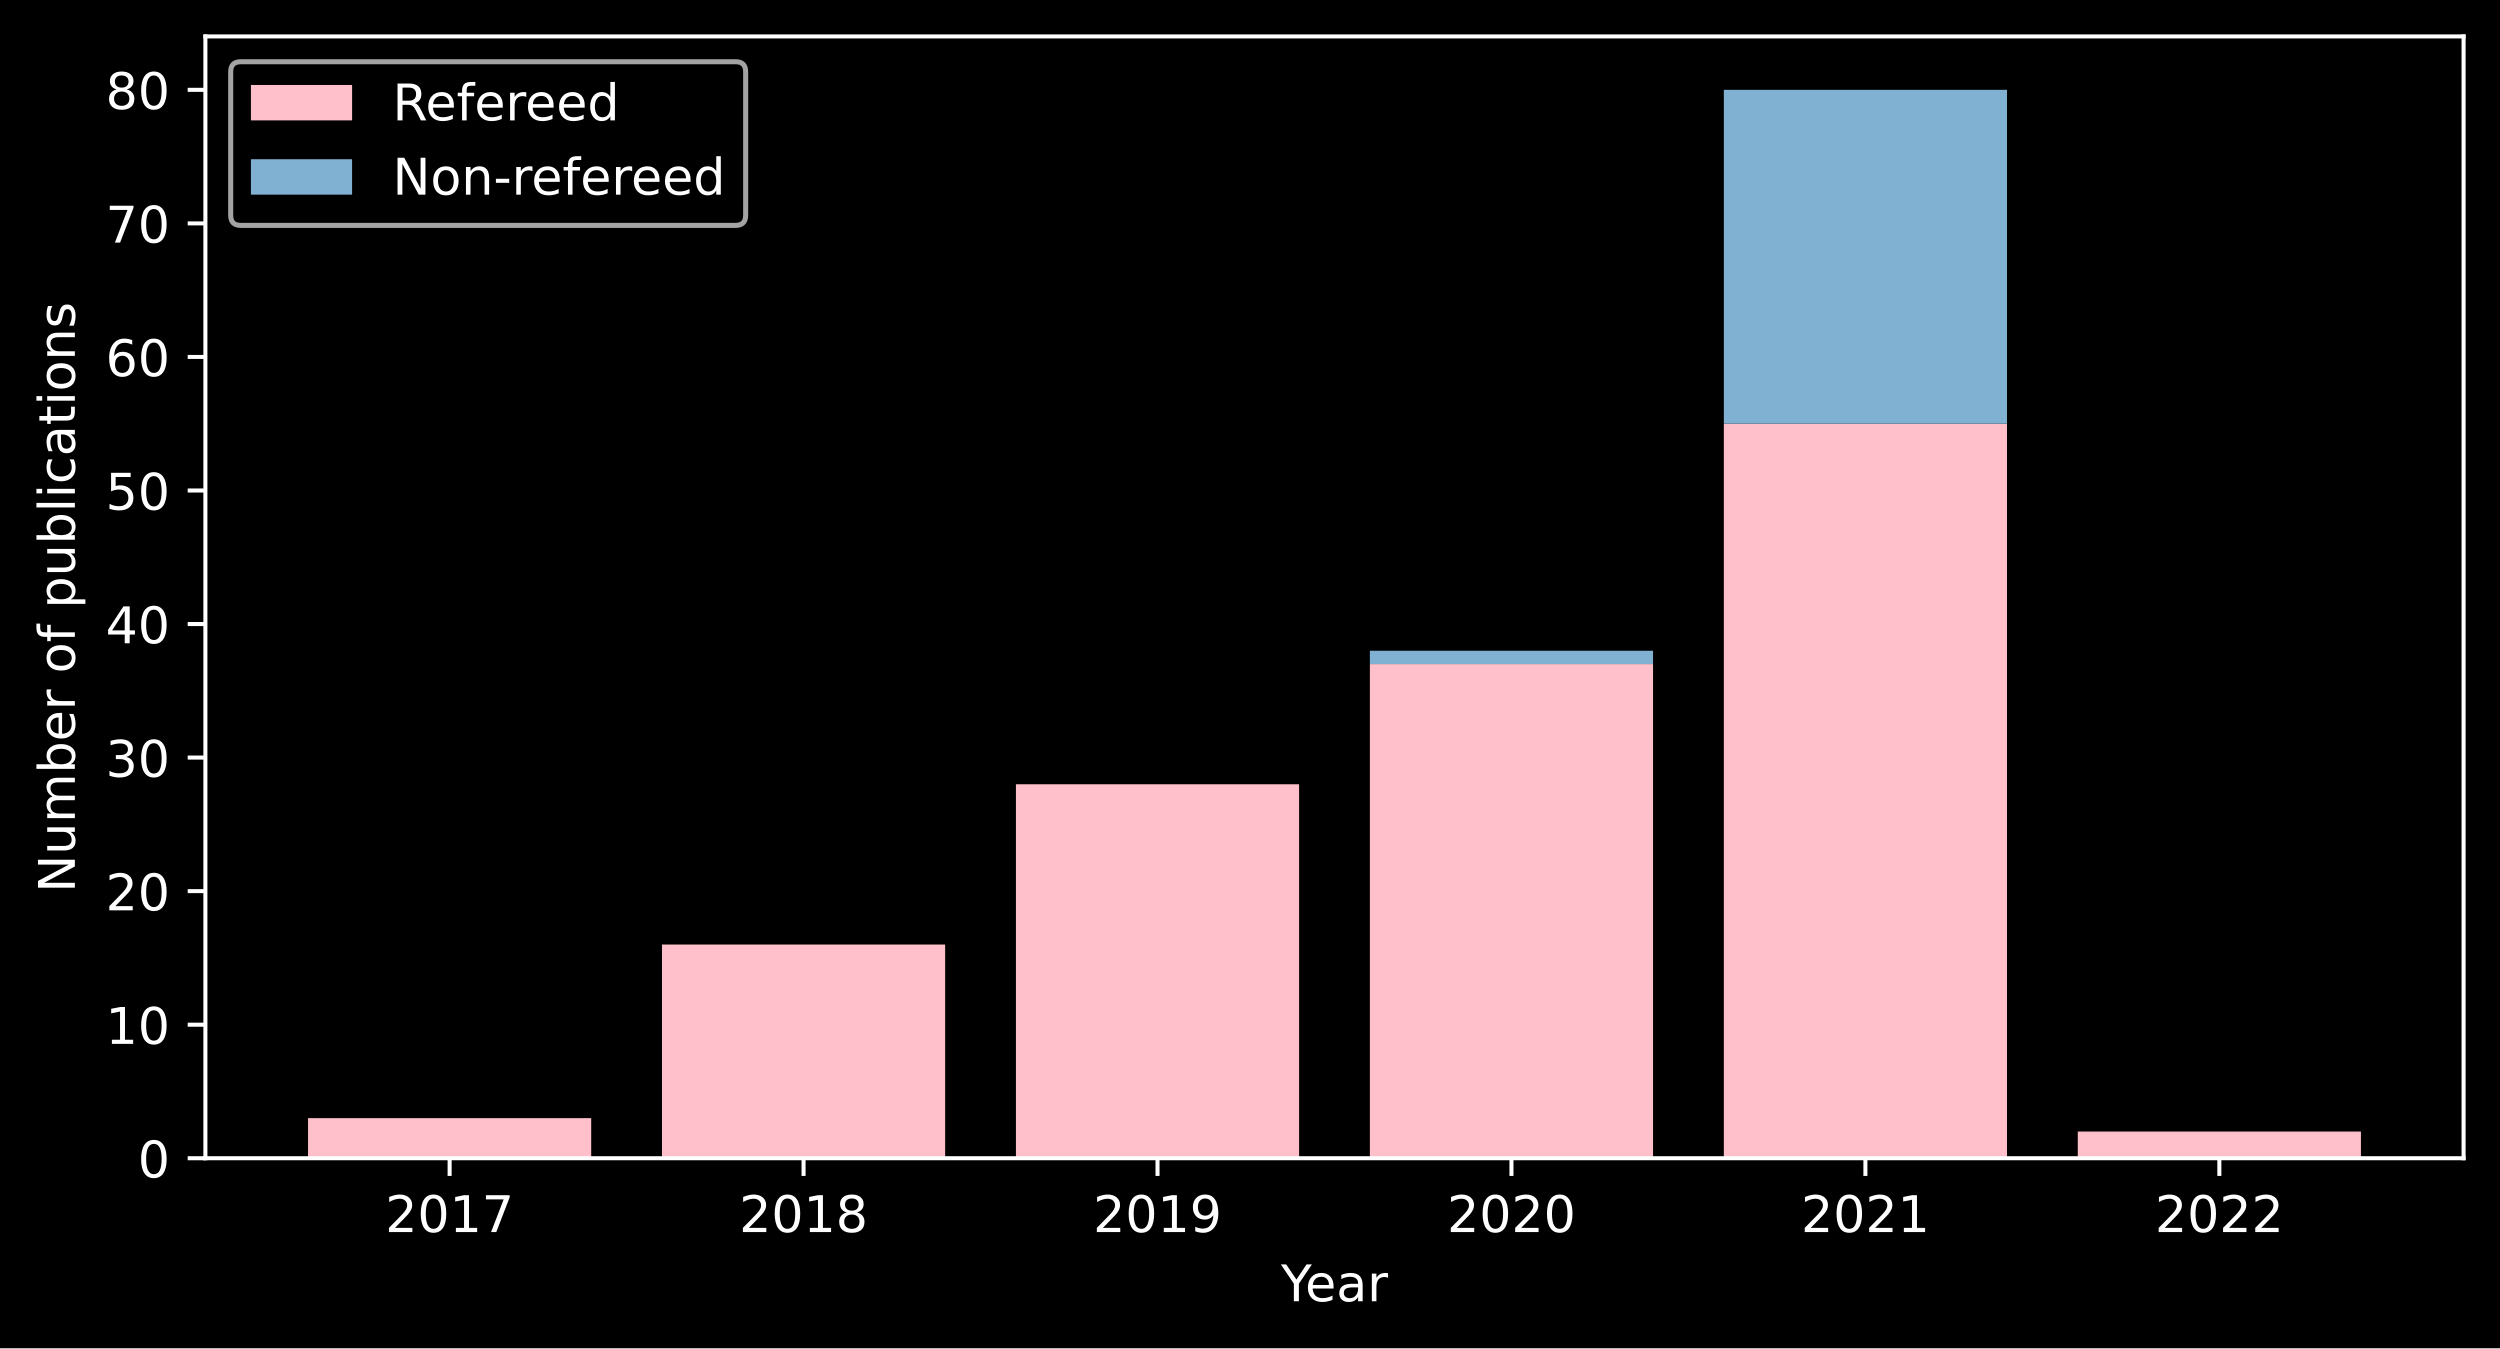
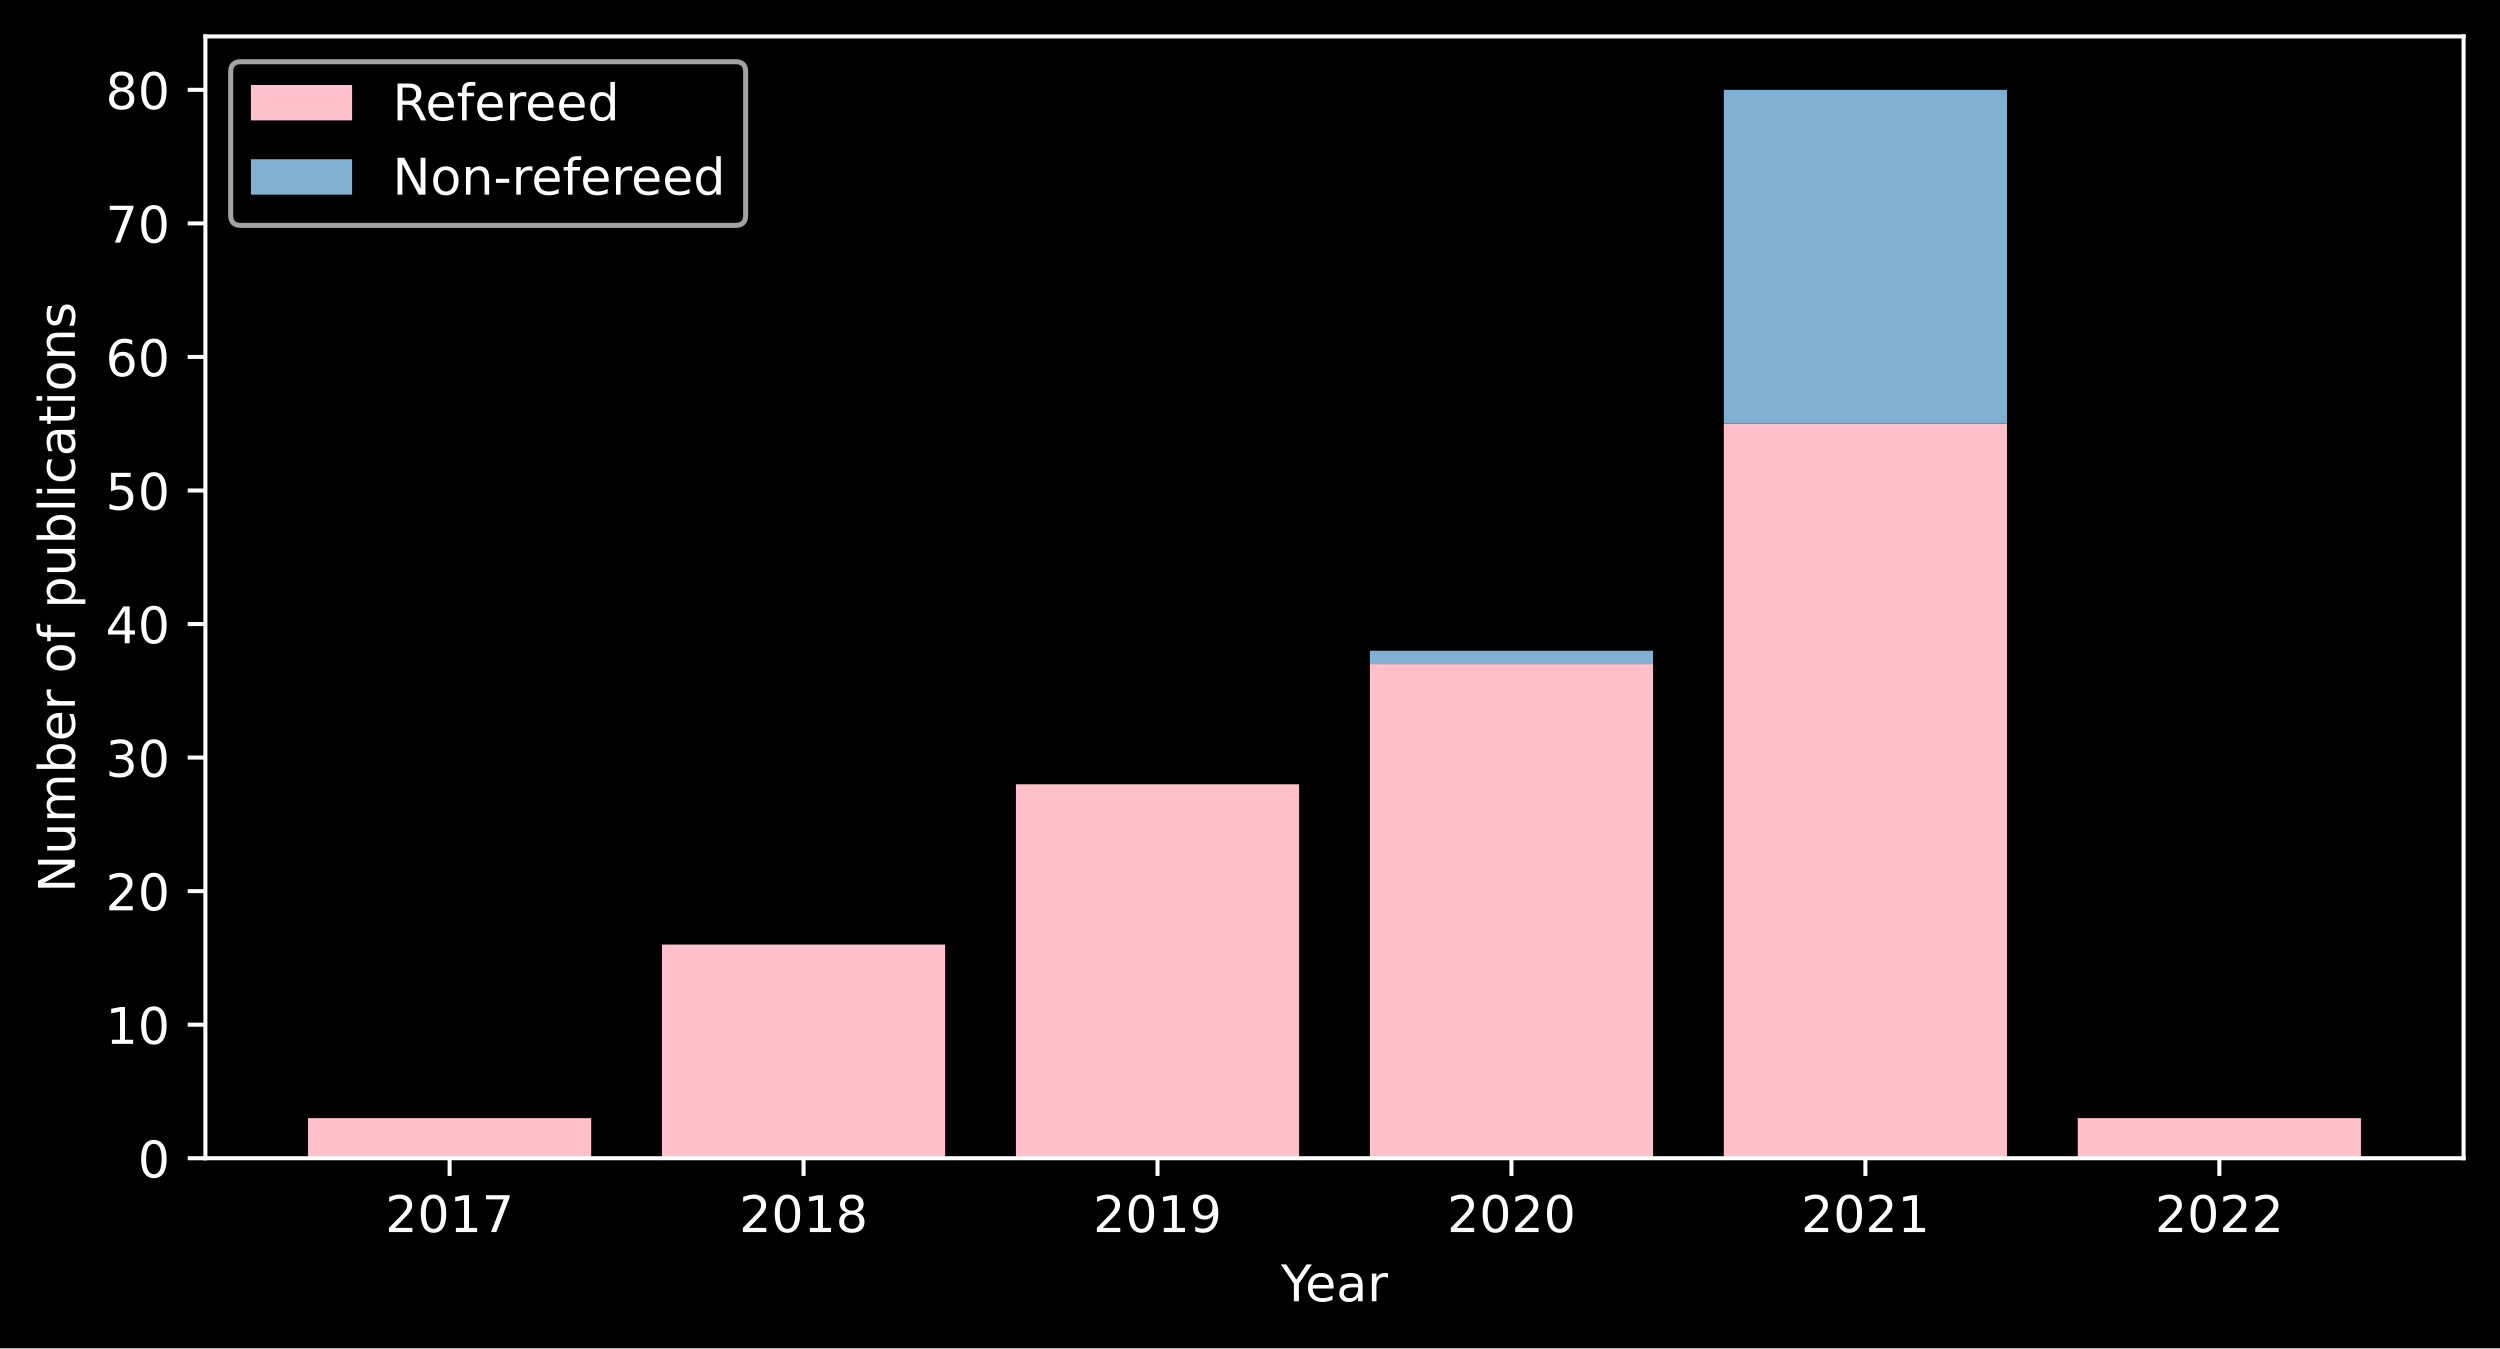
<svg xmlns="http://www.w3.org/2000/svg" xmlns:xlink="http://www.w3.org/1999/xlink" width="494.203pt" height="266.516pt" viewBox="0 0 494.203 266.516" version="1.1">
  <defs>
    <style type="text/css">*{stroke-linejoin: round; stroke-linecap: butt}</style>
  </defs>
  <g id="figure_1">
    <g id="patch_1">
      <path d="M 0 266.516  L 494.203 266.516  L 494.203 0  L 0 0  z " />
    </g>
    <g id="axes_1">
      <g id="patch_2">
        <path d="M 40.603 228.96  L 487.003 228.96  L 487.003 7.2  L 40.603 7.2  z " />
      </g>
      <g id="patch_3">
-         <path d="M 410.737 228.96  L 466.712 228.96  L 466.712 223.68  L 410.737 223.68  z " clip-path="url(#pdc429ec37b)" style="fill: #ffc0cb" />
+         <path d="M 410.737 228.96  L 466.712 228.96  L 466.712 221.04  L 410.737 221.04  z " clip-path="url(#p9c42fd7d3b)" style="fill: #ffc0cb" />
      </g>
      <g id="patch_4">
-         <path d="M 340.769 228.96  L 396.744 228.96  L 396.744 83.76  L 340.769 83.76  z " clip-path="url(#pdc429ec37b)" style="fill: #ffc0cb" />
+         <path d="M 340.769 228.96  L 396.744 228.96  L 396.744 83.76  L 340.769 83.76  z " clip-path="url(#p9c42fd7d3b)" style="fill: #ffc0cb" />
      </g>
      <g id="patch_5">
-         <path d="M 270.8 228.96  L 326.775 228.96  L 326.775 131.28  L 270.8 131.28  z " clip-path="url(#pdc429ec37b)" style="fill: #ffc0cb" />
+         <path d="M 270.8 228.96  L 326.775 228.96  L 326.775 131.28  L 270.8 131.28  z " clip-path="url(#p9c42fd7d3b)" style="fill: #ffc0cb" />
      </g>
      <g id="patch_6">
-         <path d="M 200.831 228.96  L 256.806 228.96  L 256.806 155.04  L 200.831 155.04  z " clip-path="url(#pdc429ec37b)" style="fill: #ffc0cb" />
+         <path d="M 200.831 228.96  L 256.806 228.96  L 256.806 155.04  L 200.831 155.04  z " clip-path="url(#p9c42fd7d3b)" style="fill: #ffc0cb" />
      </g>
      <g id="patch_7">
-         <path d="M 130.863 228.96  L 186.838 228.96  L 186.838 186.72  L 130.863 186.72  z " clip-path="url(#pdc429ec37b)" style="fill: #ffc0cb" />
+         <path d="M 130.863 228.96  L 186.838 228.96  L 186.838 186.72  L 130.863 186.72  z " clip-path="url(#p9c42fd7d3b)" style="fill: #ffc0cb" />
      </g>
      <g id="patch_8">
-         <path d="M 60.894 228.96  L 116.869 228.96  L 116.869 221.04  L 60.894 221.04  z " clip-path="url(#pdc429ec37b)" style="fill: #ffc0cb" />
+         <path d="M 60.894 228.96  L 116.869 228.96  L 116.869 221.04  L 60.894 221.04  z " clip-path="url(#p9c42fd7d3b)" style="fill: #ffc0cb" />
      </g>
      <g id="patch_9">
-         <path d="M 410.737 223.68  L 466.712 223.68  L 466.712 223.68  L 410.737 223.68  z " clip-path="url(#pdc429ec37b)" style="fill: #81b1d2" />
+         <path d="M 410.737 221.04  L 466.712 221.04  L 466.712 221.04  L 410.737 221.04  z " clip-path="url(#p9c42fd7d3b)" style="fill: #81b1d2" />
      </g>
      <g id="patch_10">
-         <path d="M 340.769 83.76  L 396.744 83.76  L 396.744 17.76  L 340.769 17.76  z " clip-path="url(#pdc429ec37b)" style="fill: #81b1d2" />
+         <path d="M 340.769 83.76  L 396.744 83.76  L 396.744 17.76  L 340.769 17.76  z " clip-path="url(#p9c42fd7d3b)" style="fill: #81b1d2" />
      </g>
      <g id="patch_11">
-         <path d="M 270.8 131.28  L 326.775 131.28  L 326.775 128.64  L 270.8 128.64  z " clip-path="url(#pdc429ec37b)" style="fill: #81b1d2" />
+         <path d="M 270.8 131.28  L 326.775 131.28  L 326.775 128.64  L 270.8 128.64  z " clip-path="url(#p9c42fd7d3b)" style="fill: #81b1d2" />
      </g>
      <g id="patch_12">
-         <path d="M 200.831 155.04  L 256.806 155.04  L 256.806 155.04  L 200.831 155.04  z " clip-path="url(#pdc429ec37b)" style="fill: #81b1d2" />
+         <path d="M 200.831 155.04  L 256.806 155.04  L 256.806 155.04  L 200.831 155.04  z " clip-path="url(#p9c42fd7d3b)" style="fill: #81b1d2" />
      </g>
      <g id="patch_13">
-         <path d="M 130.863 186.72  L 186.838 186.72  L 186.838 186.72  L 130.863 186.72  z " clip-path="url(#pdc429ec37b)" style="fill: #81b1d2" />
+         <path d="M 130.863 186.72  L 186.838 186.72  L 186.838 186.72  L 130.863 186.72  z " clip-path="url(#p9c42fd7d3b)" style="fill: #81b1d2" />
      </g>
      <g id="patch_14">
-         <path d="M 60.894 221.04  L 116.869 221.04  L 116.869 221.04  L 60.894 221.04  z " clip-path="url(#pdc429ec37b)" style="fill: #81b1d2" />
+         <path d="M 60.894 221.04  L 116.869 221.04  L 116.869 221.04  L 60.894 221.04  z " clip-path="url(#p9c42fd7d3b)" style="fill: #81b1d2" />
      </g>
      <g id="matplotlib.axis_1">
        <g id="xtick_1">
          <g id="line2d_1">
            <defs>
-               <path id="m8b65ec7fc5" d="M 0 0  L 0 3.5  " style="stroke: #ffffff; stroke-width: 0.8" />
-             </defs>
-             <g>
-               <use xlink:href="#m8b65ec7fc5" x="438.725" y="228.96" style="fill: #ffffff; stroke: #ffffff; stroke-width: 0.8" />
+               <path id="mc665f5faca" d="M 0 0  L 0 3.5  " style="stroke: #ffffff; stroke-width: 0.8" />
+             </defs>
+             <g>
+               <use xlink:href="#mc665f5faca" x="438.725" y="228.96" style="fill: #ffffff; stroke: #ffffff; stroke-width: 0.8" />
            </g>
          </g>
          <g id="text_1">
            <g style="fill: #ffffff" transform="translate(425.9998 243.5584)scale(0.1 -0.1)">
              <defs>
                <path id="DejaVuSans-32" d="M 1228 531  L 3431 531  L 3431 0  L 469 0  L 469 531  Q 828 903 1448 1529  Q 2069 2156 2228 2338  Q 2531 2678 2651 2914  Q 2772 3150 2772 3378  Q 2772 3750 2511 3984  Q 2250 4219 1831 4219  Q 1534 4219 1204 4116  Q 875 4013 500 3803  L 500 4441  Q 881 4594 1212 4672  Q 1544 4750 1819 4750  Q 2544 4750 2975 4387  Q 3406 4025 3406 3419  Q 3406 3131 3298 2873  Q 3191 2616 2906 2266  Q 2828 2175 2409 1742  Q 1991 1309 1228 531  z " transform="scale(0.015625)" />
                <path id="DejaVuSans-30" d="M 2034 4250  Q 1547 4250 1301 3770  Q 1056 3291 1056 2328  Q 1056 1369 1301 889  Q 1547 409 2034 409  Q 2525 409 2770 889  Q 3016 1369 3016 2328  Q 3016 3291 2770 3770  Q 2525 4250 2034 4250  z M 2034 4750  Q 2819 4750 3233 4129  Q 3647 3509 3647 2328  Q 3647 1150 3233 529  Q 2819 -91 2034 -91  Q 1250 -91 836 529  Q 422 1150 422 2328  Q 422 3509 836 4129  Q 1250 4750 2034 4750  z " transform="scale(0.015625)" />
              </defs>
              <use xlink:href="#DejaVuSans-32" />
              <use xlink:href="#DejaVuSans-30" x="63.623" />
              <use xlink:href="#DejaVuSans-32" x="127.246" />
              <use xlink:href="#DejaVuSans-32" x="190.869" />
            </g>
          </g>
        </g>
        <g id="xtick_2">
          <g id="line2d_2">
            <g>
-               <use xlink:href="#m8b65ec7fc5" x="368.756" y="228.96" style="fill: #ffffff; stroke: #ffffff; stroke-width: 0.8" />
+               <use xlink:href="#mc665f5faca" x="368.756" y="228.96" style="fill: #ffffff; stroke: #ffffff; stroke-width: 0.8" />
            </g>
          </g>
          <g id="text_2">
            <g style="fill: #ffffff" transform="translate(356.0311 243.5584)scale(0.1 -0.1)">
              <defs>
                <path id="DejaVuSans-31" d="M 794 531  L 1825 531  L 1825 4091  L 703 3866  L 703 4441  L 1819 4666  L 2450 4666  L 2450 531  L 3481 531  L 3481 0  L 794 0  L 794 531  z " transform="scale(0.015625)" />
              </defs>
              <use xlink:href="#DejaVuSans-32" />
              <use xlink:href="#DejaVuSans-30" x="63.623" />
              <use xlink:href="#DejaVuSans-32" x="127.246" />
              <use xlink:href="#DejaVuSans-31" x="190.869" />
            </g>
          </g>
        </g>
        <g id="xtick_3">
          <g id="line2d_3">
            <g>
-               <use xlink:href="#m8b65ec7fc5" x="298.787" y="228.96" style="fill: #ffffff; stroke: #ffffff; stroke-width: 0.8" />
+               <use xlink:href="#mc665f5faca" x="298.787" y="228.96" style="fill: #ffffff; stroke: #ffffff; stroke-width: 0.8" />
            </g>
          </g>
          <g id="text_3">
            <g style="fill: #ffffff" transform="translate(286.0625 243.5584)scale(0.1 -0.1)">
              <use xlink:href="#DejaVuSans-32" />
              <use xlink:href="#DejaVuSans-30" x="63.623" />
              <use xlink:href="#DejaVuSans-32" x="127.246" />
              <use xlink:href="#DejaVuSans-30" x="190.869" />
            </g>
          </g>
        </g>
        <g id="xtick_4">
          <g id="line2d_4">
            <g>
-               <use xlink:href="#m8b65ec7fc5" x="228.819" y="228.96" style="fill: #ffffff; stroke: #ffffff; stroke-width: 0.8" />
+               <use xlink:href="#mc665f5faca" x="228.819" y="228.96" style="fill: #ffffff; stroke: #ffffff; stroke-width: 0.8" />
            </g>
          </g>
          <g id="text_4">
            <g style="fill: #ffffff" transform="translate(216.0938 243.5584)scale(0.1 -0.1)">
              <defs>
                <path id="DejaVuSans-39" d="M 703 97  L 703 672  Q 941 559 1184 500  Q 1428 441 1663 441  Q 2288 441 2617 861  Q 2947 1281 2994 2138  Q 2813 1869 2534 1725  Q 2256 1581 1919 1581  Q 1219 1581 811 2004  Q 403 2428 403 3163  Q 403 3881 828 4315  Q 1253 4750 1959 4750  Q 2769 4750 3195 4129  Q 3622 3509 3622 2328  Q 3622 1225 3098 567  Q 2575 -91 1691 -91  Q 1453 -91 1209 -44  Q 966 3 703 97  z M 1959 2075  Q 2384 2075 2632 2365  Q 2881 2656 2881 3163  Q 2881 3666 2632 3958  Q 2384 4250 1959 4250  Q 1534 4250 1286 3958  Q 1038 3666 1038 3163  Q 1038 2656 1286 2365  Q 1534 2075 1959 2075  z " transform="scale(0.015625)" />
              </defs>
              <use xlink:href="#DejaVuSans-32" />
              <use xlink:href="#DejaVuSans-30" x="63.623" />
              <use xlink:href="#DejaVuSans-31" x="127.246" />
              <use xlink:href="#DejaVuSans-39" x="190.869" />
            </g>
          </g>
        </g>
        <g id="xtick_5">
          <g id="line2d_5">
            <g>
-               <use xlink:href="#m8b65ec7fc5" x="158.85" y="228.96" style="fill: #ffffff; stroke: #ffffff; stroke-width: 0.8" />
+               <use xlink:href="#mc665f5faca" x="158.85" y="228.96" style="fill: #ffffff; stroke: #ffffff; stroke-width: 0.8" />
            </g>
          </g>
          <g id="text_5">
            <g style="fill: #ffffff" transform="translate(146.1251 243.5584)scale(0.1 -0.1)">
              <defs>
                <path id="DejaVuSans-38" d="M 2034 2216  Q 1584 2216 1326 1975  Q 1069 1734 1069 1313  Q 1069 891 1326 650  Q 1584 409 2034 409  Q 2484 409 2743 651  Q 3003 894 3003 1313  Q 3003 1734 2745 1975  Q 2488 2216 2034 2216  z M 1403 2484  Q 997 2584 770 2862  Q 544 3141 544 3541  Q 544 4100 942 4425  Q 1341 4750 2034 4750  Q 2731 4750 3128 4425  Q 3525 4100 3525 3541  Q 3525 3141 3298 2862  Q 3072 2584 2669 2484  Q 3125 2378 3379 2068  Q 3634 1759 3634 1313  Q 3634 634 3220 271  Q 2806 -91 2034 -91  Q 1263 -91 848 271  Q 434 634 434 1313  Q 434 1759 690 2068  Q 947 2378 1403 2484  z M 1172 3481  Q 1172 3119 1398 2916  Q 1625 2713 2034 2713  Q 2441 2713 2670 2916  Q 2900 3119 2900 3481  Q 2900 3844 2670 4047  Q 2441 4250 2034 4250  Q 1625 4250 1398 4047  Q 1172 3844 1172 3481  z " transform="scale(0.015625)" />
              </defs>
              <use xlink:href="#DejaVuSans-32" />
              <use xlink:href="#DejaVuSans-30" x="63.623" />
              <use xlink:href="#DejaVuSans-31" x="127.246" />
              <use xlink:href="#DejaVuSans-38" x="190.869" />
            </g>
          </g>
        </g>
        <g id="xtick_6">
          <g id="line2d_6">
            <g>
-               <use xlink:href="#m8b65ec7fc5" x="88.881" y="228.96" style="fill: #ffffff; stroke: #ffffff; stroke-width: 0.8" />
+               <use xlink:href="#mc665f5faca" x="88.881" y="228.96" style="fill: #ffffff; stroke: #ffffff; stroke-width: 0.8" />
            </g>
          </g>
          <g id="text_6">
            <g style="fill: #ffffff" transform="translate(76.1565 243.5584)scale(0.1 -0.1)">
              <defs>
                <path id="DejaVuSans-37" d="M 525 4666  L 3525 4666  L 3525 4397  L 1831 0  L 1172 0  L 2766 4134  L 525 4134  L 525 4666  z " transform="scale(0.015625)" />
              </defs>
              <use xlink:href="#DejaVuSans-32" />
              <use xlink:href="#DejaVuSans-30" x="63.623" />
              <use xlink:href="#DejaVuSans-31" x="127.246" />
              <use xlink:href="#DejaVuSans-37" x="190.869" />
            </g>
          </g>
        </g>
        <g id="text_7">
          <g style="fill: #ffffff" transform="translate(253.2156 257.2366)scale(0.1 -0.1)">
            <defs>
              <path id="DejaVuSans-59" d="M -13 4666  L 666 4666  L 1959 2747  L 3244 4666  L 3922 4666  L 2272 2222  L 2272 0  L 1638 0  L 1638 2222  L -13 4666  z " transform="scale(0.015625)" />
              <path id="DejaVuSans-65" d="M 3597 1894  L 3597 1613  L 953 1613  Q 991 1019 1311 708  Q 1631 397 2203 397  Q 2534 397 2845 478  Q 3156 559 3463 722  L 3463 178  Q 3153 47 2828 -22  Q 2503 -91 2169 -91  Q 1331 -91 842 396  Q 353 884 353 1716  Q 353 2575 817 3079  Q 1281 3584 2069 3584  Q 2775 3584 3186 3129  Q 3597 2675 3597 1894  z M 3022 2063  Q 3016 2534 2758 2815  Q 2500 3097 2075 3097  Q 1594 3097 1305 2825  Q 1016 2553 972 2059  L 3022 2063  z " transform="scale(0.015625)" />
              <path id="DejaVuSans-61" d="M 2194 1759  Q 1497 1759 1228 1600  Q 959 1441 959 1056  Q 959 750 1161 570  Q 1363 391 1709 391  Q 2188 391 2477 730  Q 2766 1069 2766 1631  L 2766 1759  L 2194 1759  z M 3341 1997  L 3341 0  L 2766 0  L 2766 531  Q 2569 213 2275 61  Q 1981 -91 1556 -91  Q 1019 -91 701 211  Q 384 513 384 1019  Q 384 1609 779 1909  Q 1175 2209 1959 2209  L 2766 2209  L 2766 2266  Q 2766 2663 2505 2880  Q 2244 3097 1772 3097  Q 1472 3097 1187 3025  Q 903 2953 641 2809  L 641 3341  Q 956 3463 1253 3523  Q 1550 3584 1831 3584  Q 2591 3584 2966 3190  Q 3341 2797 3341 1997  z " transform="scale(0.015625)" />
              <path id="DejaVuSans-72" d="M 2631 2963  Q 2534 3019 2420 3045  Q 2306 3072 2169 3072  Q 1681 3072 1420 2755  Q 1159 2438 1159 1844  L 1159 0  L 581 0  L 581 3500  L 1159 3500  L 1159 2956  Q 1341 3275 1631 3429  Q 1922 3584 2338 3584  Q 2397 3584 2469 3576  Q 2541 3569 2628 3553  L 2631 2963  z " transform="scale(0.015625)" />
            </defs>
            <use xlink:href="#DejaVuSans-59" />
            <use xlink:href="#DejaVuSans-65" x="47.834" />
            <use xlink:href="#DejaVuSans-61" x="109.357" />
            <use xlink:href="#DejaVuSans-72" x="170.637" />
          </g>
        </g>
      </g>
      <g id="matplotlib.axis_2">
        <g id="ytick_1">
          <g id="line2d_7">
            <defs>
-               <path id="m62230d39e8" d="M 0 0  L -3.5 0  " style="stroke: #ffffff; stroke-width: 0.8" />
-             </defs>
-             <g>
-               <use xlink:href="#m62230d39e8" x="40.603" y="228.96" style="fill: #ffffff; stroke: #ffffff; stroke-width: 0.8" />
+               <path id="mdd2f255bcd" d="M 0 0  L -3.5 0  " style="stroke: #ffffff; stroke-width: 0.8" />
+             </defs>
+             <g>
+               <use xlink:href="#mdd2f255bcd" x="40.603" y="228.96" style="fill: #ffffff; stroke: #ffffff; stroke-width: 0.8" />
            </g>
          </g>
          <g id="text_8">
            <g style="fill: #ffffff" transform="translate(27.24063 232.7592)scale(0.1 -0.1)">
              <use xlink:href="#DejaVuSans-30" />
            </g>
          </g>
        </g>
        <g id="ytick_2">
          <g id="line2d_8">
            <g>
-               <use xlink:href="#m62230d39e8" x="40.603" y="202.56" style="fill: #ffffff; stroke: #ffffff; stroke-width: 0.8" />
+               <use xlink:href="#mdd2f255bcd" x="40.603" y="202.56" style="fill: #ffffff; stroke: #ffffff; stroke-width: 0.8" />
            </g>
          </g>
          <g id="text_9">
            <g style="fill: #ffffff" transform="translate(20.87813 206.3592)scale(0.1 -0.1)">
              <use xlink:href="#DejaVuSans-31" />
              <use xlink:href="#DejaVuSans-30" x="63.623" />
            </g>
          </g>
        </g>
        <g id="ytick_3">
          <g id="line2d_9">
            <g>
-               <use xlink:href="#m62230d39e8" x="40.603" y="176.16" style="fill: #ffffff; stroke: #ffffff; stroke-width: 0.8" />
+               <use xlink:href="#mdd2f255bcd" x="40.603" y="176.16" style="fill: #ffffff; stroke: #ffffff; stroke-width: 0.8" />
            </g>
          </g>
          <g id="text_10">
            <g style="fill: #ffffff" transform="translate(20.87813 179.9592)scale(0.1 -0.1)">
              <use xlink:href="#DejaVuSans-32" />
              <use xlink:href="#DejaVuSans-30" x="63.623" />
            </g>
          </g>
        </g>
        <g id="ytick_4">
          <g id="line2d_10">
            <g>
-               <use xlink:href="#m62230d39e8" x="40.603" y="149.76" style="fill: #ffffff; stroke: #ffffff; stroke-width: 0.8" />
+               <use xlink:href="#mdd2f255bcd" x="40.603" y="149.76" style="fill: #ffffff; stroke: #ffffff; stroke-width: 0.8" />
            </g>
          </g>
          <g id="text_11">
            <g style="fill: #ffffff" transform="translate(20.87813 153.5592)scale(0.1 -0.1)">
              <defs>
                <path id="DejaVuSans-33" d="M 2597 2516  Q 3050 2419 3304 2112  Q 3559 1806 3559 1356  Q 3559 666 3084 287  Q 2609 -91 1734 -91  Q 1441 -91 1130 -33  Q 819 25 488 141  L 488 750  Q 750 597 1062 519  Q 1375 441 1716 441  Q 2309 441 2620 675  Q 2931 909 2931 1356  Q 2931 1769 2642 2001  Q 2353 2234 1838 2234  L 1294 2234  L 1294 2753  L 1863 2753  Q 2328 2753 2575 2939  Q 2822 3125 2822 3475  Q 2822 3834 2567 4026  Q 2313 4219 1838 4219  Q 1578 4219 1281 4162  Q 984 4106 628 3988  L 628 4550  Q 988 4650 1302 4700  Q 1616 4750 1894 4750  Q 2613 4750 3031 4423  Q 3450 4097 3450 3541  Q 3450 3153 3228 2886  Q 3006 2619 2597 2516  z " transform="scale(0.015625)" />
              </defs>
              <use xlink:href="#DejaVuSans-33" />
              <use xlink:href="#DejaVuSans-30" x="63.623" />
            </g>
          </g>
        </g>
        <g id="ytick_5">
          <g id="line2d_11">
            <g>
-               <use xlink:href="#m62230d39e8" x="40.603" y="123.36" style="fill: #ffffff; stroke: #ffffff; stroke-width: 0.8" />
+               <use xlink:href="#mdd2f255bcd" x="40.603" y="123.36" style="fill: #ffffff; stroke: #ffffff; stroke-width: 0.8" />
            </g>
          </g>
          <g id="text_12">
            <g style="fill: #ffffff" transform="translate(20.87813 127.1592)scale(0.1 -0.1)">
              <defs>
                <path id="DejaVuSans-34" d="M 2419 4116  L 825 1625  L 2419 1625  L 2419 4116  z M 2253 4666  L 3047 4666  L 3047 1625  L 3713 1625  L 3713 1100  L 3047 1100  L 3047 0  L 2419 0  L 2419 1100  L 313 1100  L 313 1709  L 2253 4666  z " transform="scale(0.015625)" />
              </defs>
              <use xlink:href="#DejaVuSans-34" />
              <use xlink:href="#DejaVuSans-30" x="63.623" />
            </g>
          </g>
        </g>
        <g id="ytick_6">
          <g id="line2d_12">
            <g>
-               <use xlink:href="#m62230d39e8" x="40.603" y="96.96" style="fill: #ffffff; stroke: #ffffff; stroke-width: 0.8" />
+               <use xlink:href="#mdd2f255bcd" x="40.603" y="96.96" style="fill: #ffffff; stroke: #ffffff; stroke-width: 0.8" />
            </g>
          </g>
          <g id="text_13">
            <g style="fill: #ffffff" transform="translate(20.87813 100.7592)scale(0.1 -0.1)">
              <defs>
                <path id="DejaVuSans-35" d="M 691 4666  L 3169 4666  L 3169 4134  L 1269 4134  L 1269 2991  Q 1406 3038 1543 3061  Q 1681 3084 1819 3084  Q 2600 3084 3056 2656  Q 3513 2228 3513 1497  Q 3513 744 3044 326  Q 2575 -91 1722 -91  Q 1428 -91 1123 -41  Q 819 9 494 109  L 494 744  Q 775 591 1075 516  Q 1375 441 1709 441  Q 2250 441 2565 725  Q 2881 1009 2881 1497  Q 2881 1984 2565 2268  Q 2250 2553 1709 2553  Q 1456 2553 1204 2497  Q 953 2441 691 2322  L 691 4666  z " transform="scale(0.015625)" />
              </defs>
              <use xlink:href="#DejaVuSans-35" />
              <use xlink:href="#DejaVuSans-30" x="63.623" />
            </g>
          </g>
        </g>
        <g id="ytick_7">
          <g id="line2d_13">
            <g>
-               <use xlink:href="#m62230d39e8" x="40.603" y="70.56" style="fill: #ffffff; stroke: #ffffff; stroke-width: 0.8" />
+               <use xlink:href="#mdd2f255bcd" x="40.603" y="70.56" style="fill: #ffffff; stroke: #ffffff; stroke-width: 0.8" />
            </g>
          </g>
          <g id="text_14">
            <g style="fill: #ffffff" transform="translate(20.87813 74.35922)scale(0.1 -0.1)">
              <defs>
                <path id="DejaVuSans-36" d="M 2113 2584  Q 1688 2584 1439 2293  Q 1191 2003 1191 1497  Q 1191 994 1439 701  Q 1688 409 2113 409  Q 2538 409 2786 701  Q 3034 994 3034 1497  Q 3034 2003 2786 2293  Q 2538 2584 2113 2584  z M 3366 4563  L 3366 3988  Q 3128 4100 2886 4159  Q 2644 4219 2406 4219  Q 1781 4219 1451 3797  Q 1122 3375 1075 2522  Q 1259 2794 1537 2939  Q 1816 3084 2150 3084  Q 2853 3084 3261 2657  Q 3669 2231 3669 1497  Q 3669 778 3244 343  Q 2819 -91 2113 -91  Q 1303 -91 875 529  Q 447 1150 447 2328  Q 447 3434 972 4092  Q 1497 4750 2381 4750  Q 2619 4750 2861 4703  Q 3103 4656 3366 4563  z " transform="scale(0.015625)" />
              </defs>
              <use xlink:href="#DejaVuSans-36" />
              <use xlink:href="#DejaVuSans-30" x="63.623" />
            </g>
          </g>
        </g>
        <g id="ytick_8">
          <g id="line2d_14">
            <g>
-               <use xlink:href="#m62230d39e8" x="40.603" y="44.16" style="fill: #ffffff; stroke: #ffffff; stroke-width: 0.8" />
+               <use xlink:href="#mdd2f255bcd" x="40.603" y="44.16" style="fill: #ffffff; stroke: #ffffff; stroke-width: 0.8" />
            </g>
          </g>
          <g id="text_15">
            <g style="fill: #ffffff" transform="translate(20.87813 47.95922)scale(0.1 -0.1)">
              <use xlink:href="#DejaVuSans-37" />
              <use xlink:href="#DejaVuSans-30" x="63.623" />
            </g>
          </g>
        </g>
        <g id="ytick_9">
          <g id="line2d_15">
            <g>
-               <use xlink:href="#m62230d39e8" x="40.603" y="17.76" style="fill: #ffffff; stroke: #ffffff; stroke-width: 0.8" />
+               <use xlink:href="#mdd2f255bcd" x="40.603" y="17.76" style="fill: #ffffff; stroke: #ffffff; stroke-width: 0.8" />
            </g>
          </g>
          <g id="text_16">
            <g style="fill: #ffffff" transform="translate(20.87813 21.55922)scale(0.1 -0.1)">
              <use xlink:href="#DejaVuSans-38" />
              <use xlink:href="#DejaVuSans-30" x="63.623" />
            </g>
          </g>
        </g>
        <g id="text_17">
          <g style="fill: #ffffff" transform="translate(14.79844 176.4542)rotate(-90)scale(0.1 -0.1)">
            <defs>
              <path id="DejaVuSans-4e" d="M 628 4666  L 1478 4666  L 3547 763  L 3547 4666  L 4159 4666  L 4159 0  L 3309 0  L 1241 3903  L 1241 0  L 628 0  L 628 4666  z " transform="scale(0.015625)" />
              <path id="DejaVuSans-75" d="M 544 1381  L 544 3500  L 1119 3500  L 1119 1403  Q 1119 906 1312 657  Q 1506 409 1894 409  Q 2359 409 2629 706  Q 2900 1003 2900 1516  L 2900 3500  L 3475 3500  L 3475 0  L 2900 0  L 2900 538  Q 2691 219 2414 64  Q 2138 -91 1772 -91  Q 1169 -91 856 284  Q 544 659 544 1381  z M 1991 3584  L 1991 3584  z " transform="scale(0.015625)" />
              <path id="DejaVuSans-6d" d="M 3328 2828  Q 3544 3216 3844 3400  Q 4144 3584 4550 3584  Q 5097 3584 5394 3201  Q 5691 2819 5691 2113  L 5691 0  L 5113 0  L 5113 2094  Q 5113 2597 4934 2840  Q 4756 3084 4391 3084  Q 3944 3084 3684 2787  Q 3425 2491 3425 1978  L 3425 0  L 2847 0  L 2847 2094  Q 2847 2600 2669 2842  Q 2491 3084 2119 3084  Q 1678 3084 1418 2786  Q 1159 2488 1159 1978  L 1159 0  L 581 0  L 581 3500  L 1159 3500  L 1159 2956  Q 1356 3278 1631 3431  Q 1906 3584 2284 3584  Q 2666 3584 2933 3390  Q 3200 3197 3328 2828  z " transform="scale(0.015625)" />
              <path id="DejaVuSans-62" d="M 3116 1747  Q 3116 2381 2855 2742  Q 2594 3103 2138 3103  Q 1681 3103 1420 2742  Q 1159 2381 1159 1747  Q 1159 1113 1420 752  Q 1681 391 2138 391  Q 2594 391 2855 752  Q 3116 1113 3116 1747  z M 1159 2969  Q 1341 3281 1617 3432  Q 1894 3584 2278 3584  Q 2916 3584 3314 3078  Q 3713 2572 3713 1747  Q 3713 922 3314 415  Q 2916 -91 2278 -91  Q 1894 -91 1617 61  Q 1341 213 1159 525  L 1159 0  L 581 0  L 581 4863  L 1159 4863  L 1159 2969  z " transform="scale(0.015625)" />
              <path id="DejaVuSans-20" transform="scale(0.015625)" />
              <path id="DejaVuSans-6f" d="M 1959 3097  Q 1497 3097 1228 2736  Q 959 2375 959 1747  Q 959 1119 1226 758  Q 1494 397 1959 397  Q 2419 397 2687 759  Q 2956 1122 2956 1747  Q 2956 2369 2687 2733  Q 2419 3097 1959 3097  z M 1959 3584  Q 2709 3584 3137 3096  Q 3566 2609 3566 1747  Q 3566 888 3137 398  Q 2709 -91 1959 -91  Q 1206 -91 779 398  Q 353 888 353 1747  Q 353 2609 779 3096  Q 1206 3584 1959 3584  z " transform="scale(0.015625)" />
              <path id="DejaVuSans-66" d="M 2375 4863  L 2375 4384  L 1825 4384  Q 1516 4384 1395 4259  Q 1275 4134 1275 3809  L 1275 3500  L 2222 3500  L 2222 3053  L 1275 3053  L 1275 0  L 697 0  L 697 3053  L 147 3053  L 147 3500  L 697 3500  L 697 3744  Q 697 4328 969 4595  Q 1241 4863 1831 4863  L 2375 4863  z " transform="scale(0.015625)" />
              <path id="DejaVuSans-70" d="M 1159 525  L 1159 -1331  L 581 -1331  L 581 3500  L 1159 3500  L 1159 2969  Q 1341 3281 1617 3432  Q 1894 3584 2278 3584  Q 2916 3584 3314 3078  Q 3713 2572 3713 1747  Q 3713 922 3314 415  Q 2916 -91 2278 -91  Q 1894 -91 1617 61  Q 1341 213 1159 525  z M 3116 1747  Q 3116 2381 2855 2742  Q 2594 3103 2138 3103  Q 1681 3103 1420 2742  Q 1159 2381 1159 1747  Q 1159 1113 1420 752  Q 1681 391 2138 391  Q 2594 391 2855 752  Q 3116 1113 3116 1747  z " transform="scale(0.015625)" />
              <path id="DejaVuSans-6c" d="M 603 4863  L 1178 4863  L 1178 0  L 603 0  L 603 4863  z " transform="scale(0.015625)" />
              <path id="DejaVuSans-69" d="M 603 3500  L 1178 3500  L 1178 0  L 603 0  L 603 3500  z M 603 4863  L 1178 4863  L 1178 4134  L 603 4134  L 603 4863  z " transform="scale(0.015625)" />
              <path id="DejaVuSans-63" d="M 3122 3366  L 3122 2828  Q 2878 2963 2633 3030  Q 2388 3097 2138 3097  Q 1578 3097 1268 2742  Q 959 2388 959 1747  Q 959 1106 1268 751  Q 1578 397 2138 397  Q 2388 397 2633 464  Q 2878 531 3122 666  L 3122 134  Q 2881 22 2623 -34  Q 2366 -91 2075 -91  Q 1284 -91 818 406  Q 353 903 353 1747  Q 353 2603 823 3093  Q 1294 3584 2113 3584  Q 2378 3584 2631 3529  Q 2884 3475 3122 3366  z " transform="scale(0.015625)" />
              <path id="DejaVuSans-74" d="M 1172 4494  L 1172 3500  L 2356 3500  L 2356 3053  L 1172 3053  L 1172 1153  Q 1172 725 1289 603  Q 1406 481 1766 481  L 2356 481  L 2356 0  L 1766 0  Q 1100 0 847 248  Q 594 497 594 1153  L 594 3053  L 172 3053  L 172 3500  L 594 3500  L 594 4494  L 1172 4494  z " transform="scale(0.015625)" />
              <path id="DejaVuSans-6e" d="M 3513 2113  L 3513 0  L 2938 0  L 2938 2094  Q 2938 2591 2744 2837  Q 2550 3084 2163 3084  Q 1697 3084 1428 2787  Q 1159 2491 1159 1978  L 1159 0  L 581 0  L 581 3500  L 1159 3500  L 1159 2956  Q 1366 3272 1645 3428  Q 1925 3584 2291 3584  Q 2894 3584 3203 3211  Q 3513 2838 3513 2113  z " transform="scale(0.015625)" />
              <path id="DejaVuSans-73" d="M 2834 3397  L 2834 2853  Q 2591 2978 2328 3040  Q 2066 3103 1784 3103  Q 1356 3103 1142 2972  Q 928 2841 928 2578  Q 928 2378 1081 2264  Q 1234 2150 1697 2047  L 1894 2003  Q 2506 1872 2764 1633  Q 3022 1394 3022 966  Q 3022 478 2636 193  Q 2250 -91 1575 -91  Q 1294 -91 989 -36  Q 684 19 347 128  L 347 722  Q 666 556 975 473  Q 1284 391 1588 391  Q 1994 391 2212 530  Q 2431 669 2431 922  Q 2431 1156 2273 1281  Q 2116 1406 1581 1522  L 1381 1569  Q 847 1681 609 1914  Q 372 2147 372 2553  Q 372 3047 722 3315  Q 1072 3584 1716 3584  Q 2034 3584 2315 3537  Q 2597 3491 2834 3397  z " transform="scale(0.015625)" />
            </defs>
            <use xlink:href="#DejaVuSans-4e" />
            <use xlink:href="#DejaVuSans-75" x="74.805" />
            <use xlink:href="#DejaVuSans-6d" x="138.184" />
            <use xlink:href="#DejaVuSans-62" x="235.596" />
            <use xlink:href="#DejaVuSans-65" x="299.072" />
            <use xlink:href="#DejaVuSans-72" x="360.596" />
            <use xlink:href="#DejaVuSans-20" x="401.709" />
            <use xlink:href="#DejaVuSans-6f" x="433.496" />
            <use xlink:href="#DejaVuSans-66" x="494.678" />
            <use xlink:href="#DejaVuSans-20" x="529.883" />
            <use xlink:href="#DejaVuSans-70" x="561.67" />
            <use xlink:href="#DejaVuSans-75" x="625.146" />
            <use xlink:href="#DejaVuSans-62" x="688.525" />
            <use xlink:href="#DejaVuSans-6c" x="752.002" />
            <use xlink:href="#DejaVuSans-69" x="779.785" />
            <use xlink:href="#DejaVuSans-63" x="807.568" />
            <use xlink:href="#DejaVuSans-61" x="862.549" />
            <use xlink:href="#DejaVuSans-74" x="923.828" />
            <use xlink:href="#DejaVuSans-69" x="963.037" />
            <use xlink:href="#DejaVuSans-6f" x="990.82" />
            <use xlink:href="#DejaVuSans-6e" x="1052.002" />
            <use xlink:href="#DejaVuSans-73" x="1115.381" />
          </g>
        </g>
      </g>
      <g id="patch_15">
        <path d="M 40.603 228.96  L 40.603 7.2  " style="fill: none; stroke: #ffffff; stroke-width: 0.8; stroke-linejoin: miter; stroke-linecap: square" />
      </g>
      <g id="patch_16">
        <path d="M 487.003 228.96  L 487.003 7.2  " style="fill: none; stroke: #ffffff; stroke-width: 0.8; stroke-linejoin: miter; stroke-linecap: square" />
      </g>
      <g id="patch_17">
        <path d="M 40.603 228.96  L 487.003 228.96  " style="fill: none; stroke: #ffffff; stroke-width: 0.8; stroke-linejoin: miter; stroke-linecap: square" />
      </g>
      <g id="patch_18">
        <path d="M 40.603 7.2  L 487.003 7.2  " style="fill: none; stroke: #ffffff; stroke-width: 0.8; stroke-linejoin: miter; stroke-linecap: square" />
      </g>
      <g id="legend_1">
        <g id="patch_19">
          <path d="M 47.603 44.556  L 145.402 44.556  Q 147.402 44.556 147.402 42.556  L 147.402 14.2  Q 147.402 12.2 145.402 12.2  L 47.603 12.2  Q 45.603 12.2 45.603 14.2  L 45.603 42.556  Q 45.603 44.556 47.603 44.556  z " style="opacity: 0.8; stroke: #cccccc; stroke-linejoin: miter" />
        </g>
        <g id="patch_20">
          <path d="M 49.603 23.798  L 69.603 23.798  L 69.603 16.798  L 49.603 16.798  z " style="fill: #ffc0cb" />
        </g>
        <g id="text_18">
          <g style="fill: #ffffff" transform="translate(77.60313 23.79844)scale(0.1 -0.1)">
            <defs>
              <path id="DejaVuSans-52" d="M 2841 2188  Q 3044 2119 3236 1894  Q 3428 1669 3622 1275  L 4263 0  L 3584 0  L 2988 1197  Q 2756 1666 2539 1819  Q 2322 1972 1947 1972  L 1259 1972  L 1259 0  L 628 0  L 628 4666  L 2053 4666  Q 2853 4666 3247 4331  Q 3641 3997 3641 3322  Q 3641 2881 3436 2590  Q 3231 2300 2841 2188  z M 1259 4147  L 1259 2491  L 2053 2491  Q 2509 2491 2742 2702  Q 2975 2913 2975 3322  Q 2975 3731 2742 3939  Q 2509 4147 2053 4147  L 1259 4147  z " transform="scale(0.015625)" />
              <path id="DejaVuSans-64" d="M 2906 2969  L 2906 4863  L 3481 4863  L 3481 0  L 2906 0  L 2906 525  Q 2725 213 2448 61  Q 2172 -91 1784 -91  Q 1150 -91 751 415  Q 353 922 353 1747  Q 353 2572 751 3078  Q 1150 3584 1784 3584  Q 2172 3584 2448 3432  Q 2725 3281 2906 2969  z M 947 1747  Q 947 1113 1208 752  Q 1469 391 1925 391  Q 2381 391 2643 752  Q 2906 1113 2906 1747  Q 2906 2381 2643 2742  Q 2381 3103 1925 3103  Q 1469 3103 1208 2742  Q 947 2381 947 1747  z " transform="scale(0.015625)" />
            </defs>
            <use xlink:href="#DejaVuSans-52" />
            <use xlink:href="#DejaVuSans-65" x="64.982" />
            <use xlink:href="#DejaVuSans-66" x="126.506" />
            <use xlink:href="#DejaVuSans-65" x="161.711" />
            <use xlink:href="#DejaVuSans-72" x="223.234" />
            <use xlink:href="#DejaVuSans-65" x="262.098" />
            <use xlink:href="#DejaVuSans-65" x="323.621" />
            <use xlink:href="#DejaVuSans-64" x="385.145" />
          </g>
        </g>
        <g id="patch_21">
          <path d="M 49.603 38.477  L 69.603 38.477  L 69.603 31.477  L 49.603 31.477  z " style="fill: #81b1d2" />
        </g>
        <g id="text_19">
          <g style="fill: #ffffff" transform="translate(77.60313 38.47656)scale(0.1 -0.1)">
            <defs>
              <path id="DejaVuSans-2d" d="M 313 2009  L 1997 2009  L 1997 1497  L 313 1497  L 313 2009  z " transform="scale(0.015625)" />
            </defs>
            <use xlink:href="#DejaVuSans-4e" />
            <use xlink:href="#DejaVuSans-6f" x="74.805" />
            <use xlink:href="#DejaVuSans-6e" x="135.986" />
            <use xlink:href="#DejaVuSans-2d" x="199.365" />
            <use xlink:href="#DejaVuSans-72" x="235.449" />
            <use xlink:href="#DejaVuSans-65" x="274.312" />
            <use xlink:href="#DejaVuSans-66" x="335.836" />
            <use xlink:href="#DejaVuSans-65" x="371.041" />
            <use xlink:href="#DejaVuSans-72" x="432.564" />
            <use xlink:href="#DejaVuSans-65" x="471.428" />
            <use xlink:href="#DejaVuSans-65" x="532.951" />
            <use xlink:href="#DejaVuSans-64" x="594.475" />
          </g>
        </g>
      </g>
    </g>
  </g>
  <defs>
-     <clipPath id="pdc429ec37b">
+     <clipPath id="p9c42fd7d3b">
      <rect x="40.603" y="7.2" width="446.4" height="221.76" />
    </clipPath>
  </defs>
</svg>
